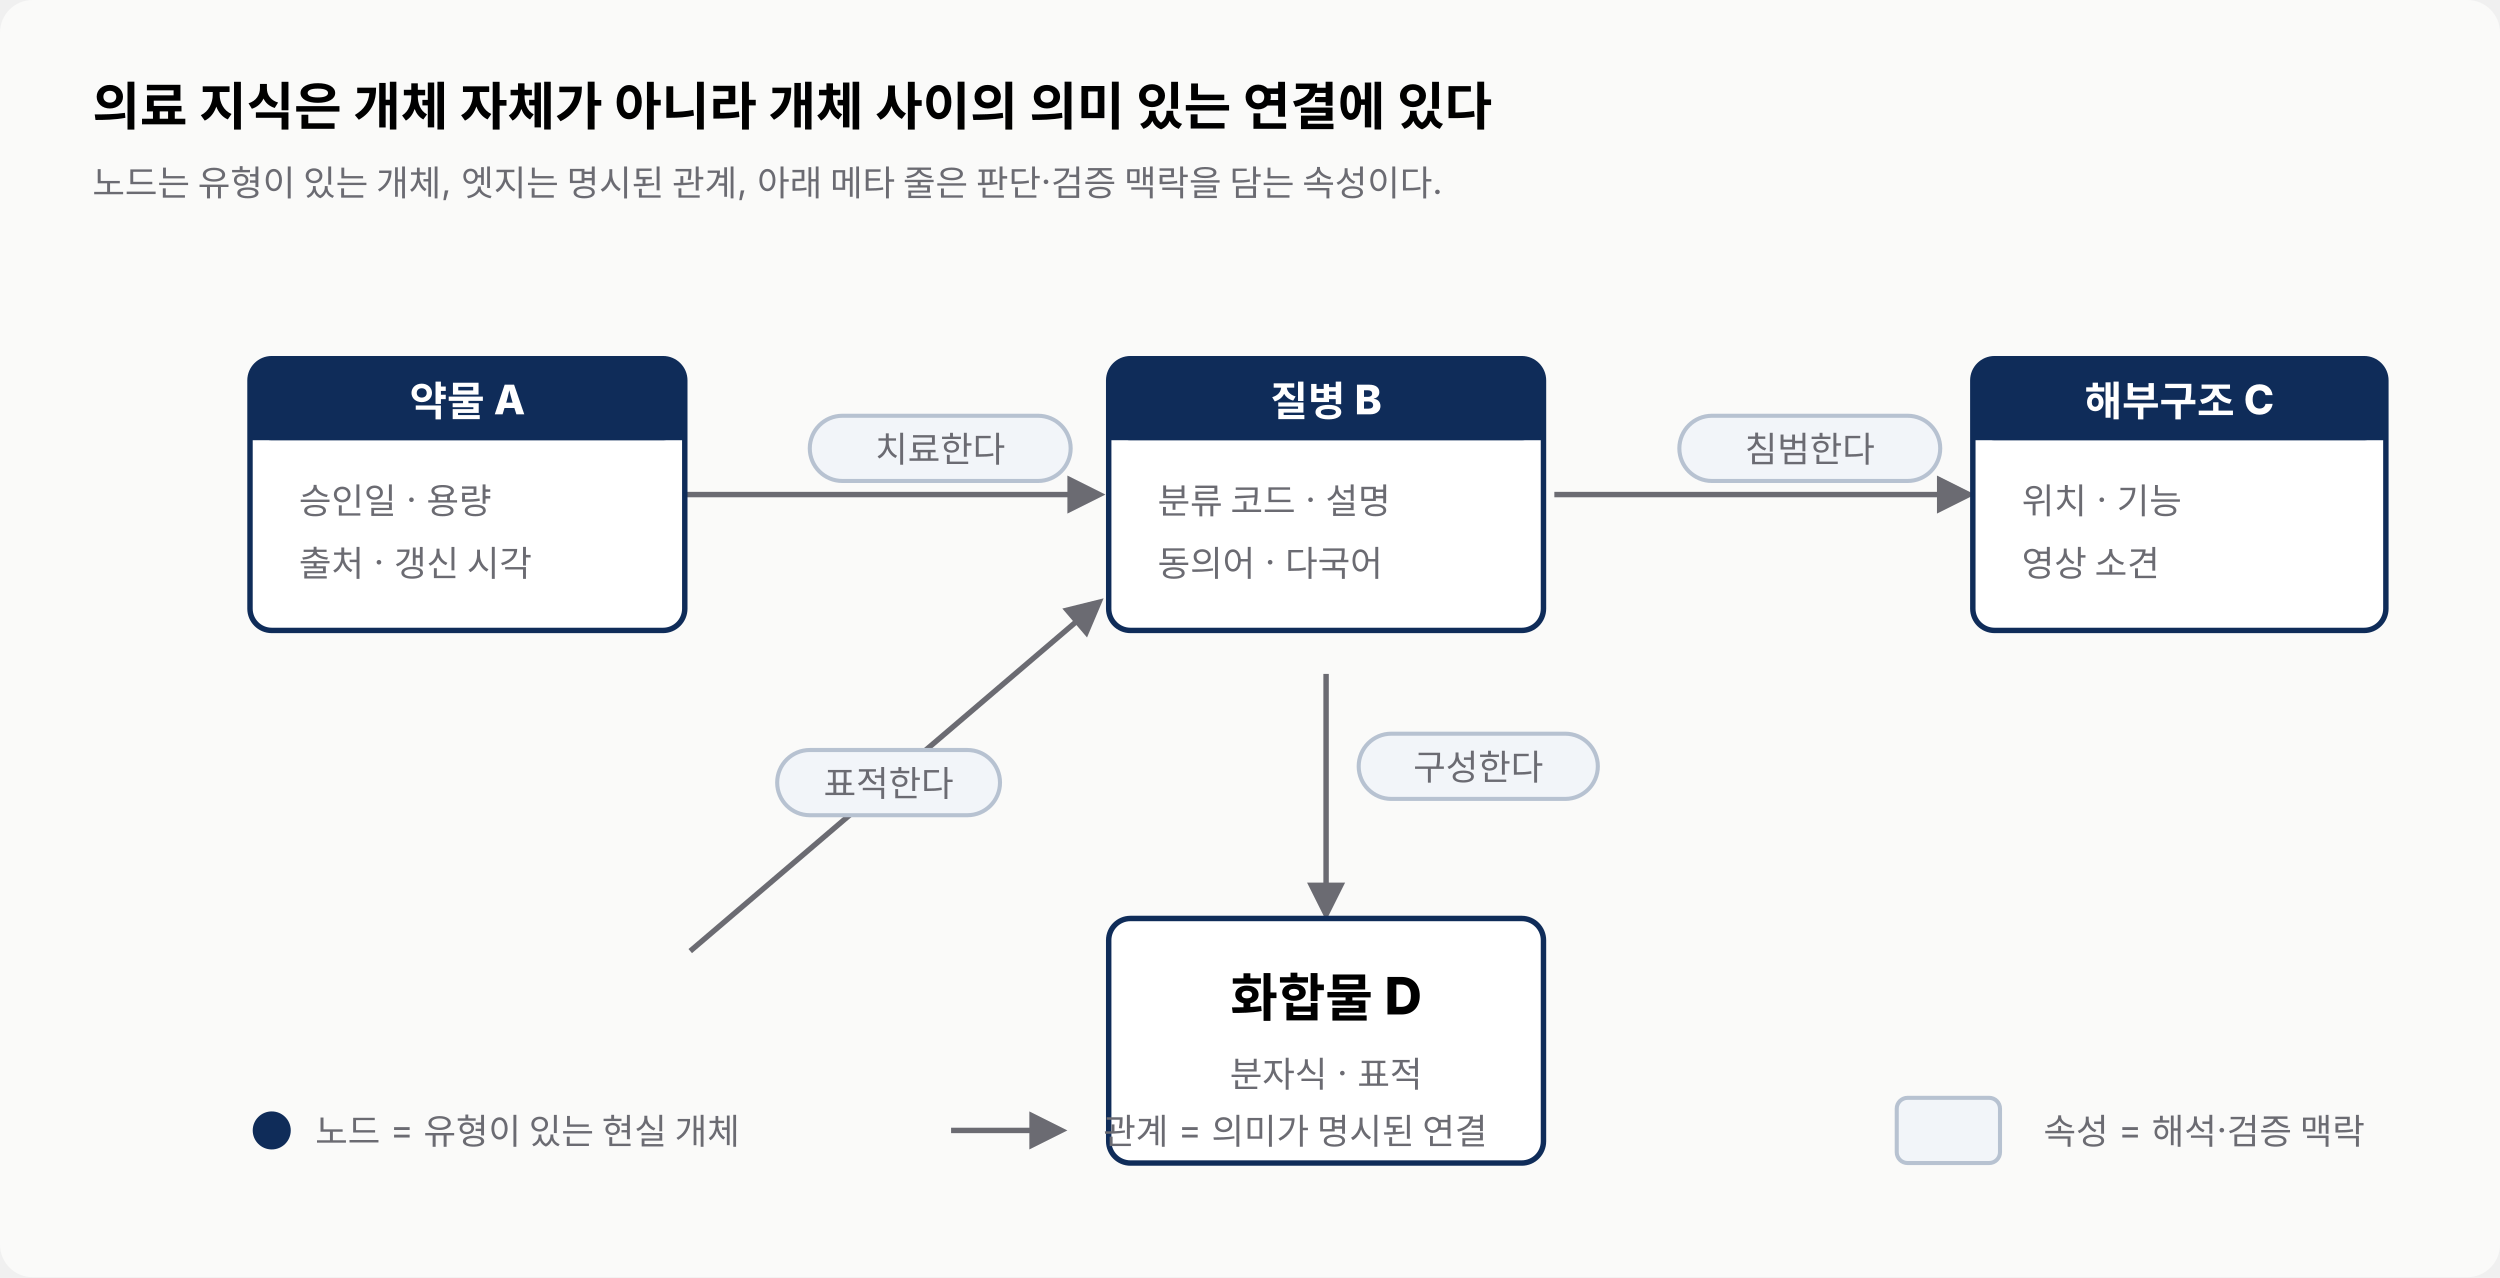
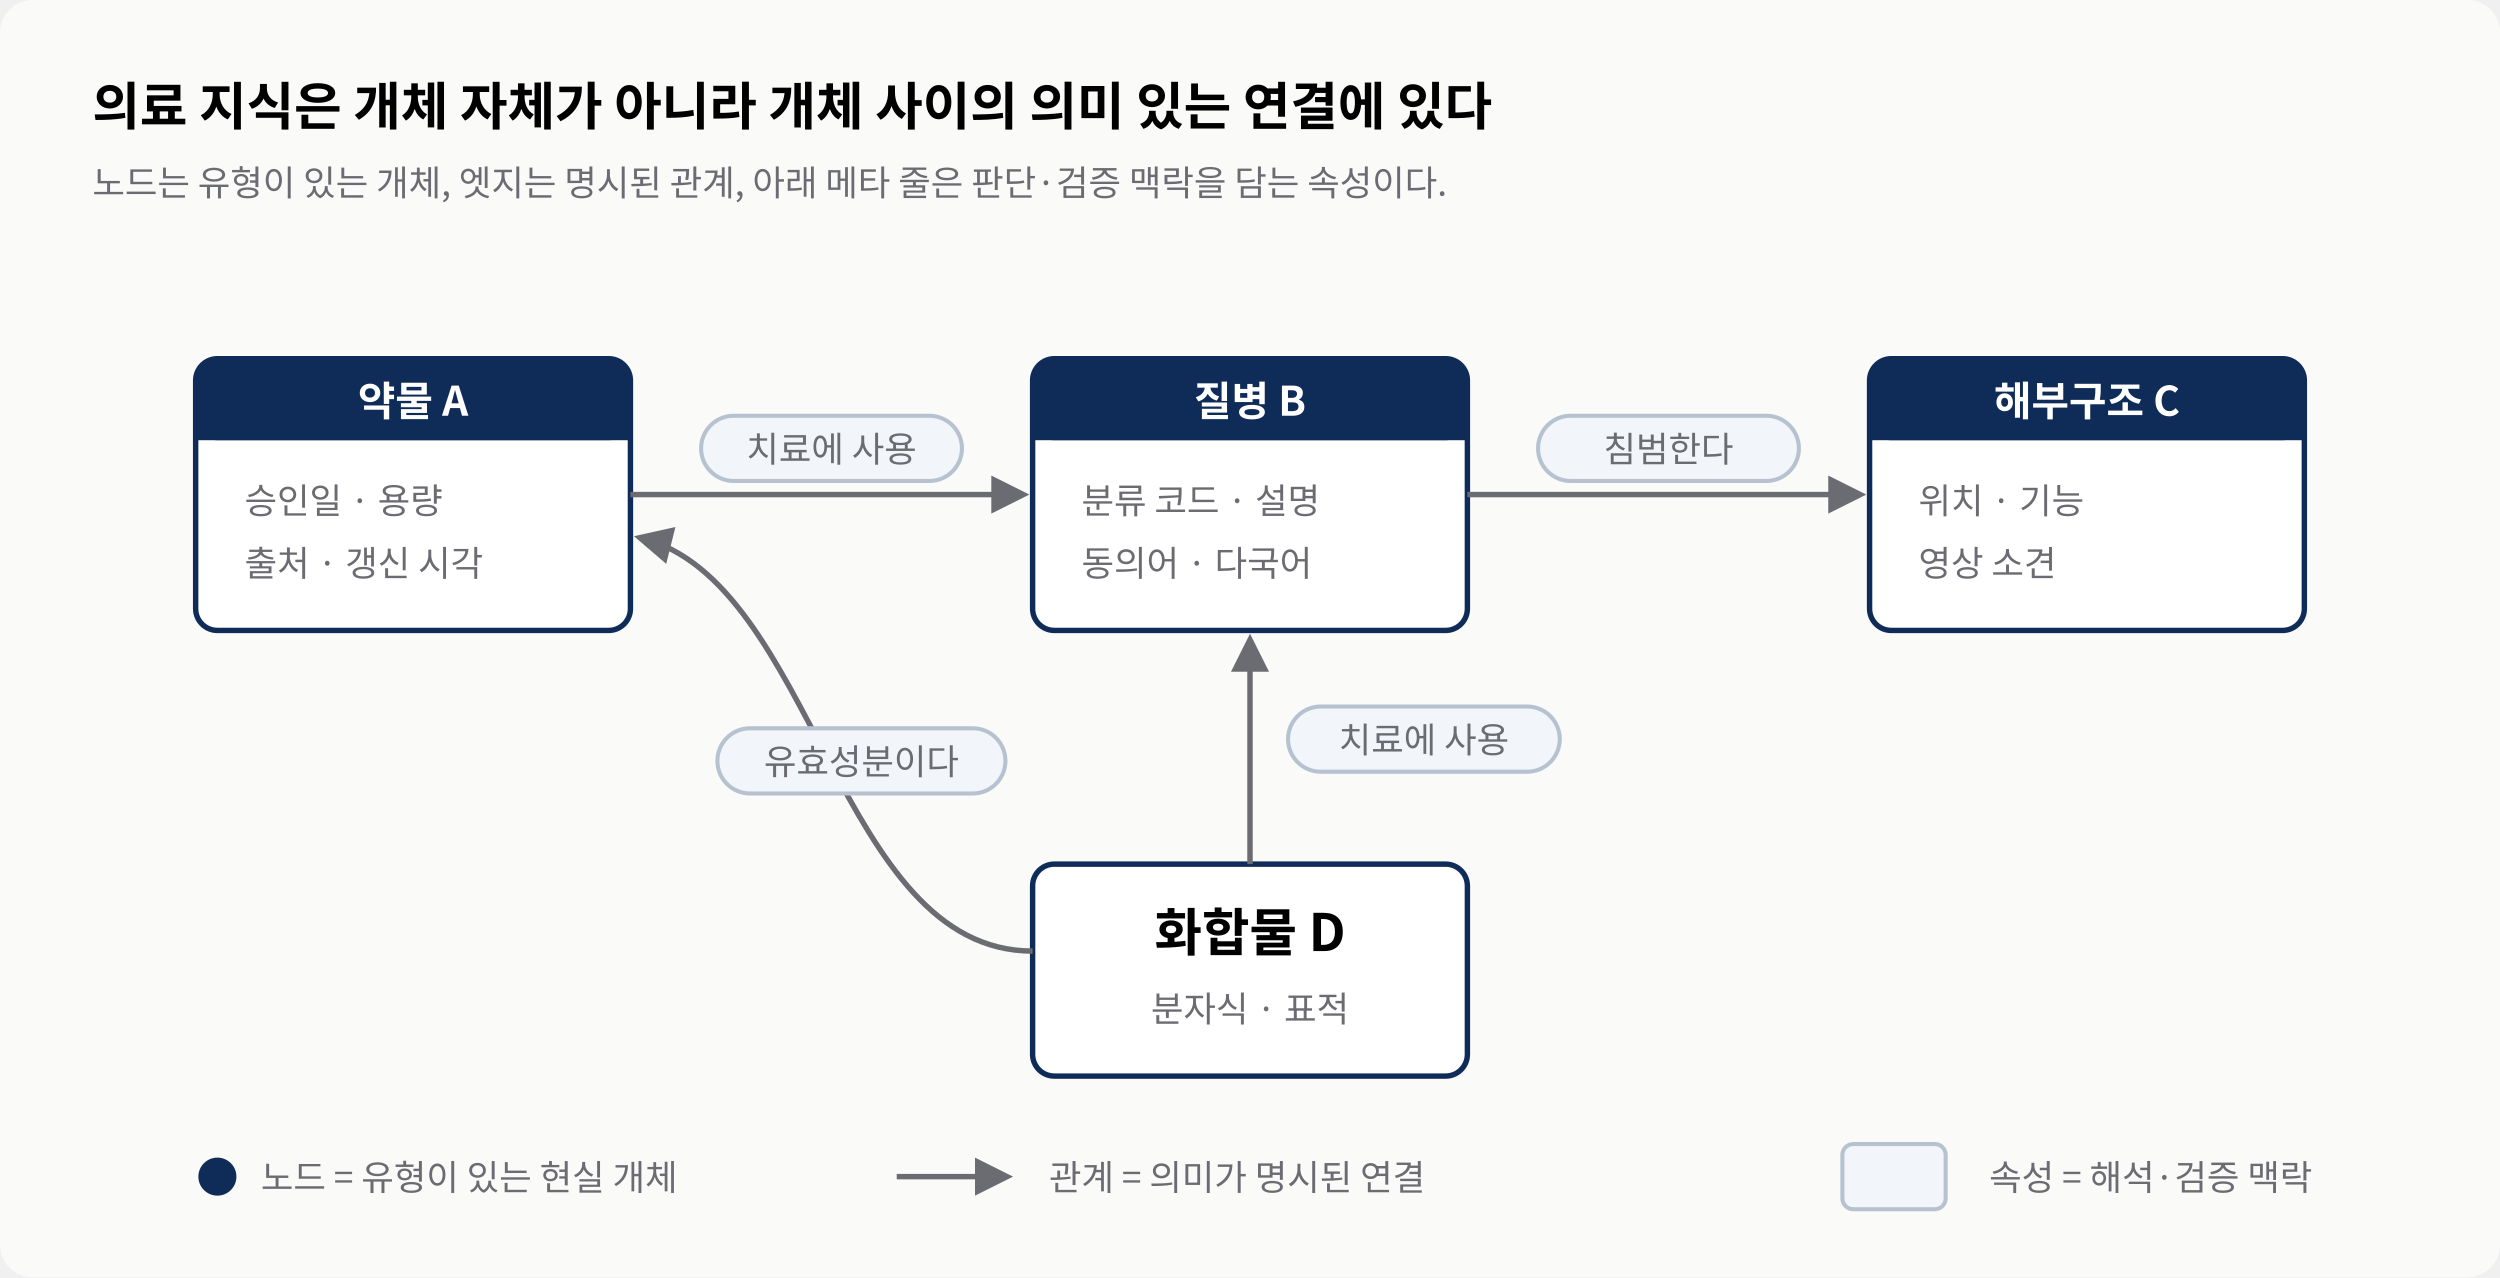
<svg xmlns="http://www.w3.org/2000/svg" viewBox="0 0 920 470" role="img" aria-labelledby="title desc">
  <defs>
    <marker id="arrow" viewBox="0 0 10 10" refX="8" refY="5" markerWidth="7" markerHeight="7" orient="auto">
      <path d="M0 0L10 5L0 10z" fill="#6B6B72" />
    </marker>
-     <style>.t{font-family:Inter,'Noto Sans KR',sans-serif}.h{font-weight:800;font-size:19px}.b{font-size:15px}.m{font-size:13px;fill:#6B6B72}.node{fill:#fff;stroke:#0F2C59;stroke-width:2}.soft{fill:#F2F5F9;stroke:#B7C2D1;stroke-width:1.5}.edge{stroke:#6B6B72;stroke-width:2;marker-end:url(#arrow)}.pill{fill:#0F2C59}</style>
+     <style>.t{font-family:'Noto Sans CJK KR','Apple SD Gothic Neo','Malgun Gothic','Noto Sans KR',NanumGothic,Inter,system-ui,sans-serif}.h{font-weight:800;font-size:19px}.b{font-size:15px}.m{font-size:13px;fill:#6B6B72}.node{fill:#fff;stroke:#0F2C59;stroke-width:2}.soft{fill:#F2F5F9;stroke:#B7C2D1;stroke-width:1.5}.edge{stroke:#6B6B72;stroke-width:2;marker-end:url(#arrow)}.pill{fill:#0F2C59}</style>
  </defs>
  <rect width="920" height="470" rx="12" fill="#FAFAF9" />
  <text class="t h" x="34" y="46">의료 지식은 개체 자체가 아니라 개체 사이의 의미 있는 연결에 있다</text>
  <text class="t m" x="34" y="72">노드는 유형이 있는 개체, 엣지는 명시된 관계, 아래 메타 줄은 판단·검증 맥락을 담는 속성이다.</text>
-   <line class="edge" x1="252" y1="182" x2="404" y2="182" />
-   <line class="edge" x1="572" y1="182" x2="724" y2="182" />
-   <line class="edge" x1="488" y1="248" x2="488" y2="336" />
-   <line class="edge" x1="254" y1="350" x2="404" y2="222" />
  <g>
-     <rect class="node" x="92" y="132" width="160" height="100" rx="8" />
-     <rect class="pill" x="92" y="132" width="160" height="30" rx="8" />
-     <rect class="pill" x="92" y="153" width="160" height="9" />
-     <text x="172" y="153" text-anchor="middle" fill="#fff" class="t b" font-weight="800">약물 A</text>
-     <text class="t m" x="110" y="189">승인일 · 용량</text>
-     <text class="t m" x="110" y="212">출처 · 갱신 시각</text>
+     <rect class="node" x="72" y="132" width="160" height="100" rx="8" />
+     <rect class="pill" x="72" y="132" width="160" height="30" rx="8" />
+     <rect class="pill" x="72" y="153" width="160" height="9" />
+     <text x="152" y="153" text-anchor="middle" fill="#fff" class="t b" font-weight="800">약물 A</text>
+     <text class="t m" x="90" y="189">승인일 · 용량</text>
+     <text class="t m" x="90" y="212">출처 · 갱신 시각</text>
  </g>
  <g>
-     <rect class="node" x="408" y="132" width="160" height="100" rx="8" />
-     <rect class="pill" x="408" y="132" width="160" height="30" rx="8" />
-     <rect class="pill" x="408" y="153" width="160" height="9" />
-     <text x="488" y="153" text-anchor="middle" fill="#fff" class="t b" font-weight="800">질병 B</text>
-     <text class="t m" x="426" y="189">분류 코드 · 설명</text>
-     <text class="t m" x="426" y="212">동의어 · 다국어</text>
+     <rect class="node" x="380" y="132" width="160" height="100" rx="8" />
+     <rect class="pill" x="380" y="132" width="160" height="30" rx="8" />
+     <rect class="pill" x="380" y="153" width="160" height="9" />
+     <text x="460" y="153" text-anchor="middle" fill="#fff" class="t b" font-weight="800">질병 B</text>
+     <text class="t m" x="398" y="189">분류 코드 · 설명</text>
+     <text class="t m" x="398" y="212">동의어 · 다국어</text>
  </g>
  <g>
-     <rect class="node" x="726" y="132" width="152" height="100" rx="8" />
-     <rect class="pill" x="726" y="132" width="152" height="30" rx="8" />
-     <rect class="pill" x="726" y="153" width="152" height="9" />
-     <text x="802" y="153" text-anchor="middle" fill="#fff" class="t b" font-weight="800">해부구조 C</text>
-     <text class="t m" x="744" y="189">위치 · 기능</text>
-     <text class="t m" x="744" y="212">영상 소견</text>
+     <rect class="node" x="688" y="132" width="160" height="100" rx="8" />
+     <rect class="pill" x="688" y="132" width="160" height="30" rx="8" />
+     <rect class="pill" x="688" y="153" width="160" height="9" />
+     <text x="768" y="153" text-anchor="middle" fill="#fff" class="t b" font-weight="800">해부구조 C</text>
+     <text class="t m" x="706" y="189">위치 · 기능</text>
+     <text class="t m" x="706" y="212">영상 소견</text>
  </g>
  <g>
-     <rect class="node" x="408" y="338" width="160" height="90" rx="8" />
-     <text x="488" y="374" text-anchor="middle" class="t h">화합물 D</text>
-     <text x="488" y="400" text-anchor="middle" class="t m">분자식 · 표적</text>
+     <rect class="node" x="380" y="318" width="160" height="78" rx="8" />
+     <text x="460" y="350" text-anchor="middle" class="t h">화합물 D</text>
+     <text x="460" y="376" text-anchor="middle" class="t m">분자식 · 표적</text>
  </g>
+   <line class="edge" x1="232" y1="182" x2="376" y2="182" />
+   <line class="edge" x1="540" y1="182" x2="684" y2="182" />
+   <path class="edge" fill="none" d="M380 350C308 350 300 214 236 198" />
+   <line class="edge" x1="460" y1="318" x2="460" y2="236" />
  <g>
-     <rect class="soft" x="298" y="153" width="96" height="24" rx="12" />
-     <text x="346" y="170" text-anchor="middle" class="t m">치료한다</text>
-     <rect class="soft" x="618" y="153" width="96" height="24" rx="12" />
-     <text x="666" y="170" text-anchor="middle" class="t m">침범한다</text>
-     <rect class="soft" x="500" y="270" width="88" height="24" rx="12" />
-     <text x="544" y="287" text-anchor="middle" class="t m">구성한다</text>
-     <rect class="soft" x="286" y="276" width="82" height="24" rx="12" />
-     <text x="327" y="293" text-anchor="middle" class="t m">표적한다</text>
+     <rect class="soft" x="258" y="153" width="96" height="24" rx="12" />
+     <text x="306" y="170" text-anchor="middle" class="t m">치료에 사용</text>
+     <rect class="soft" x="566" y="153" width="96" height="24" rx="12" />
+     <text x="614" y="170" text-anchor="middle" class="t m">침범한다</text>
+     <rect class="soft" x="474" y="260" width="100" height="24" rx="12" />
+     <text x="524" y="277" text-anchor="middle" class="t m">치료에 사용</text>
+     <rect class="soft" x="264" y="268" width="106" height="24" rx="12" />
+     <text x="317" y="285" text-anchor="middle" class="t m">유효성분이다</text>
  </g>
-   <g transform="translate(92 408)">
+   <g transform="translate(72 425)">
    <circle cx="8" cy="8" r="7" fill="#0F2C59" />
    <text class="t m" x="24" y="13">노드 = 유형이 있는 현실 개체</text>
    <line x1="258" y1="8" x2="298" y2="8" class="edge" />
    <text class="t m" x="314" y="13">관계 = 의미가 명시된 연결</text>
    <rect class="soft" x="606" y="-4" width="38" height="24" rx="4" />
    <text class="t m" x="660" y="13">속성 = 해석·검증 맥락</text>
  </g>
</svg>
